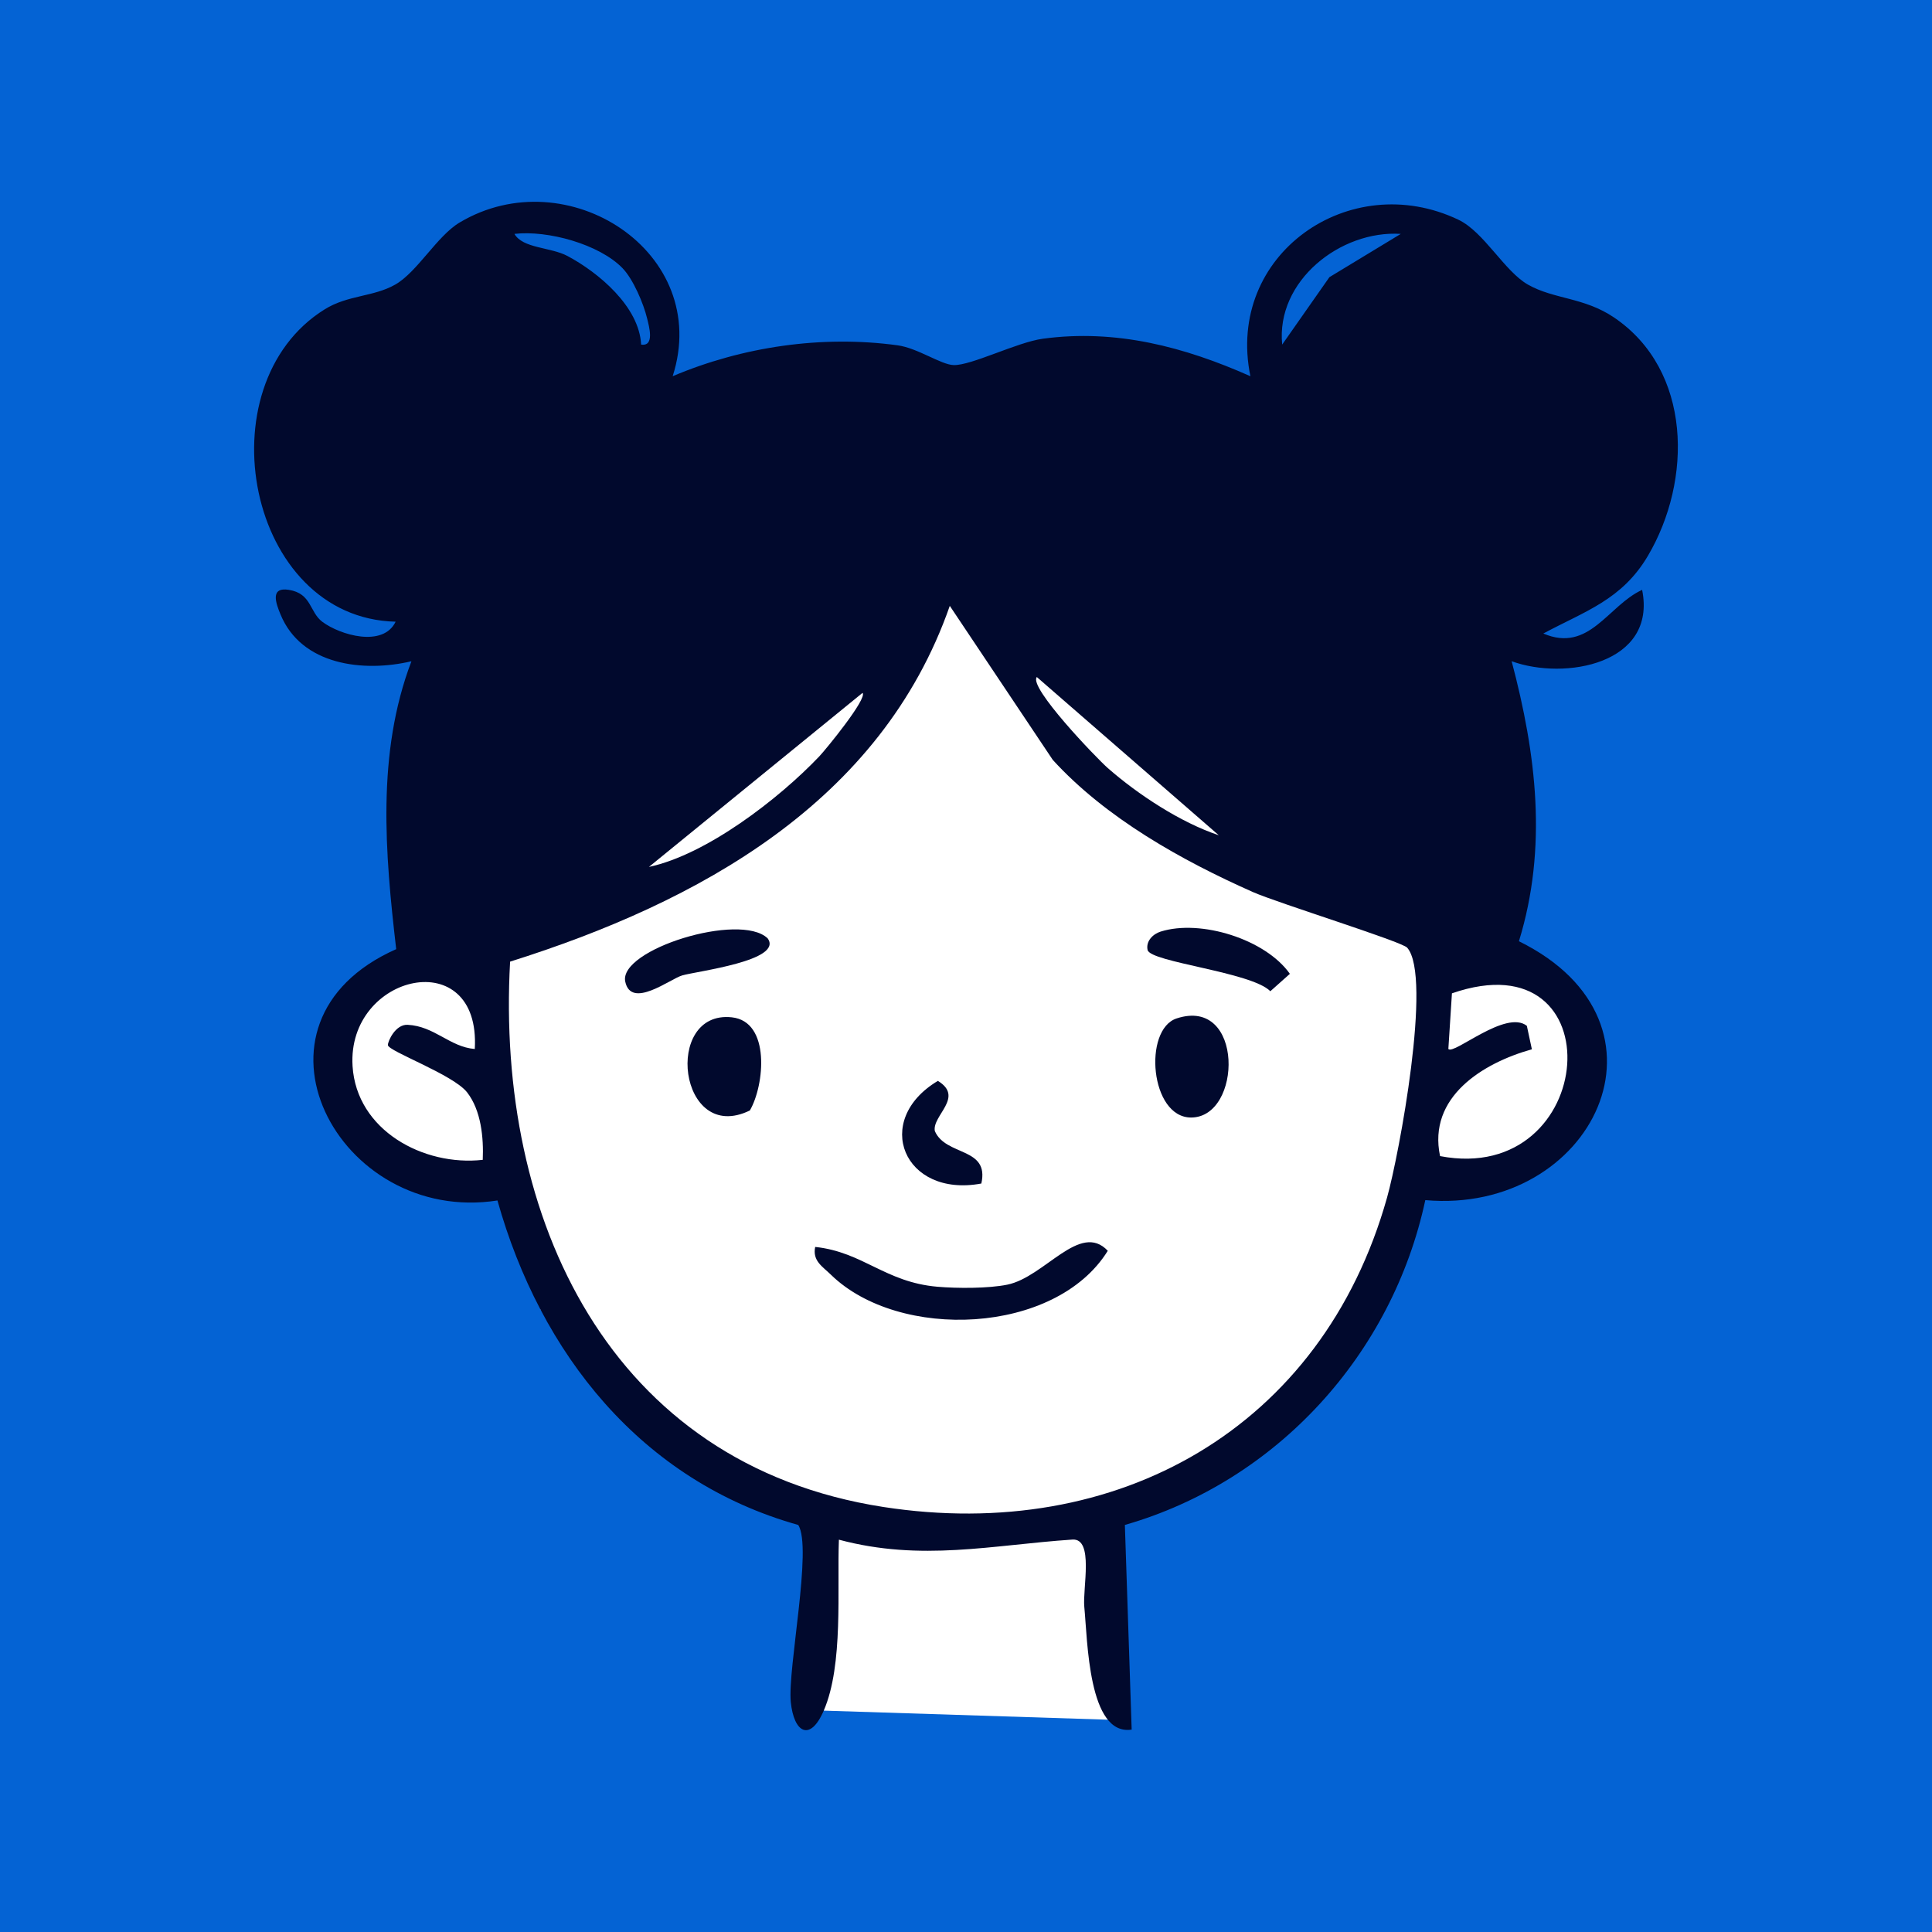
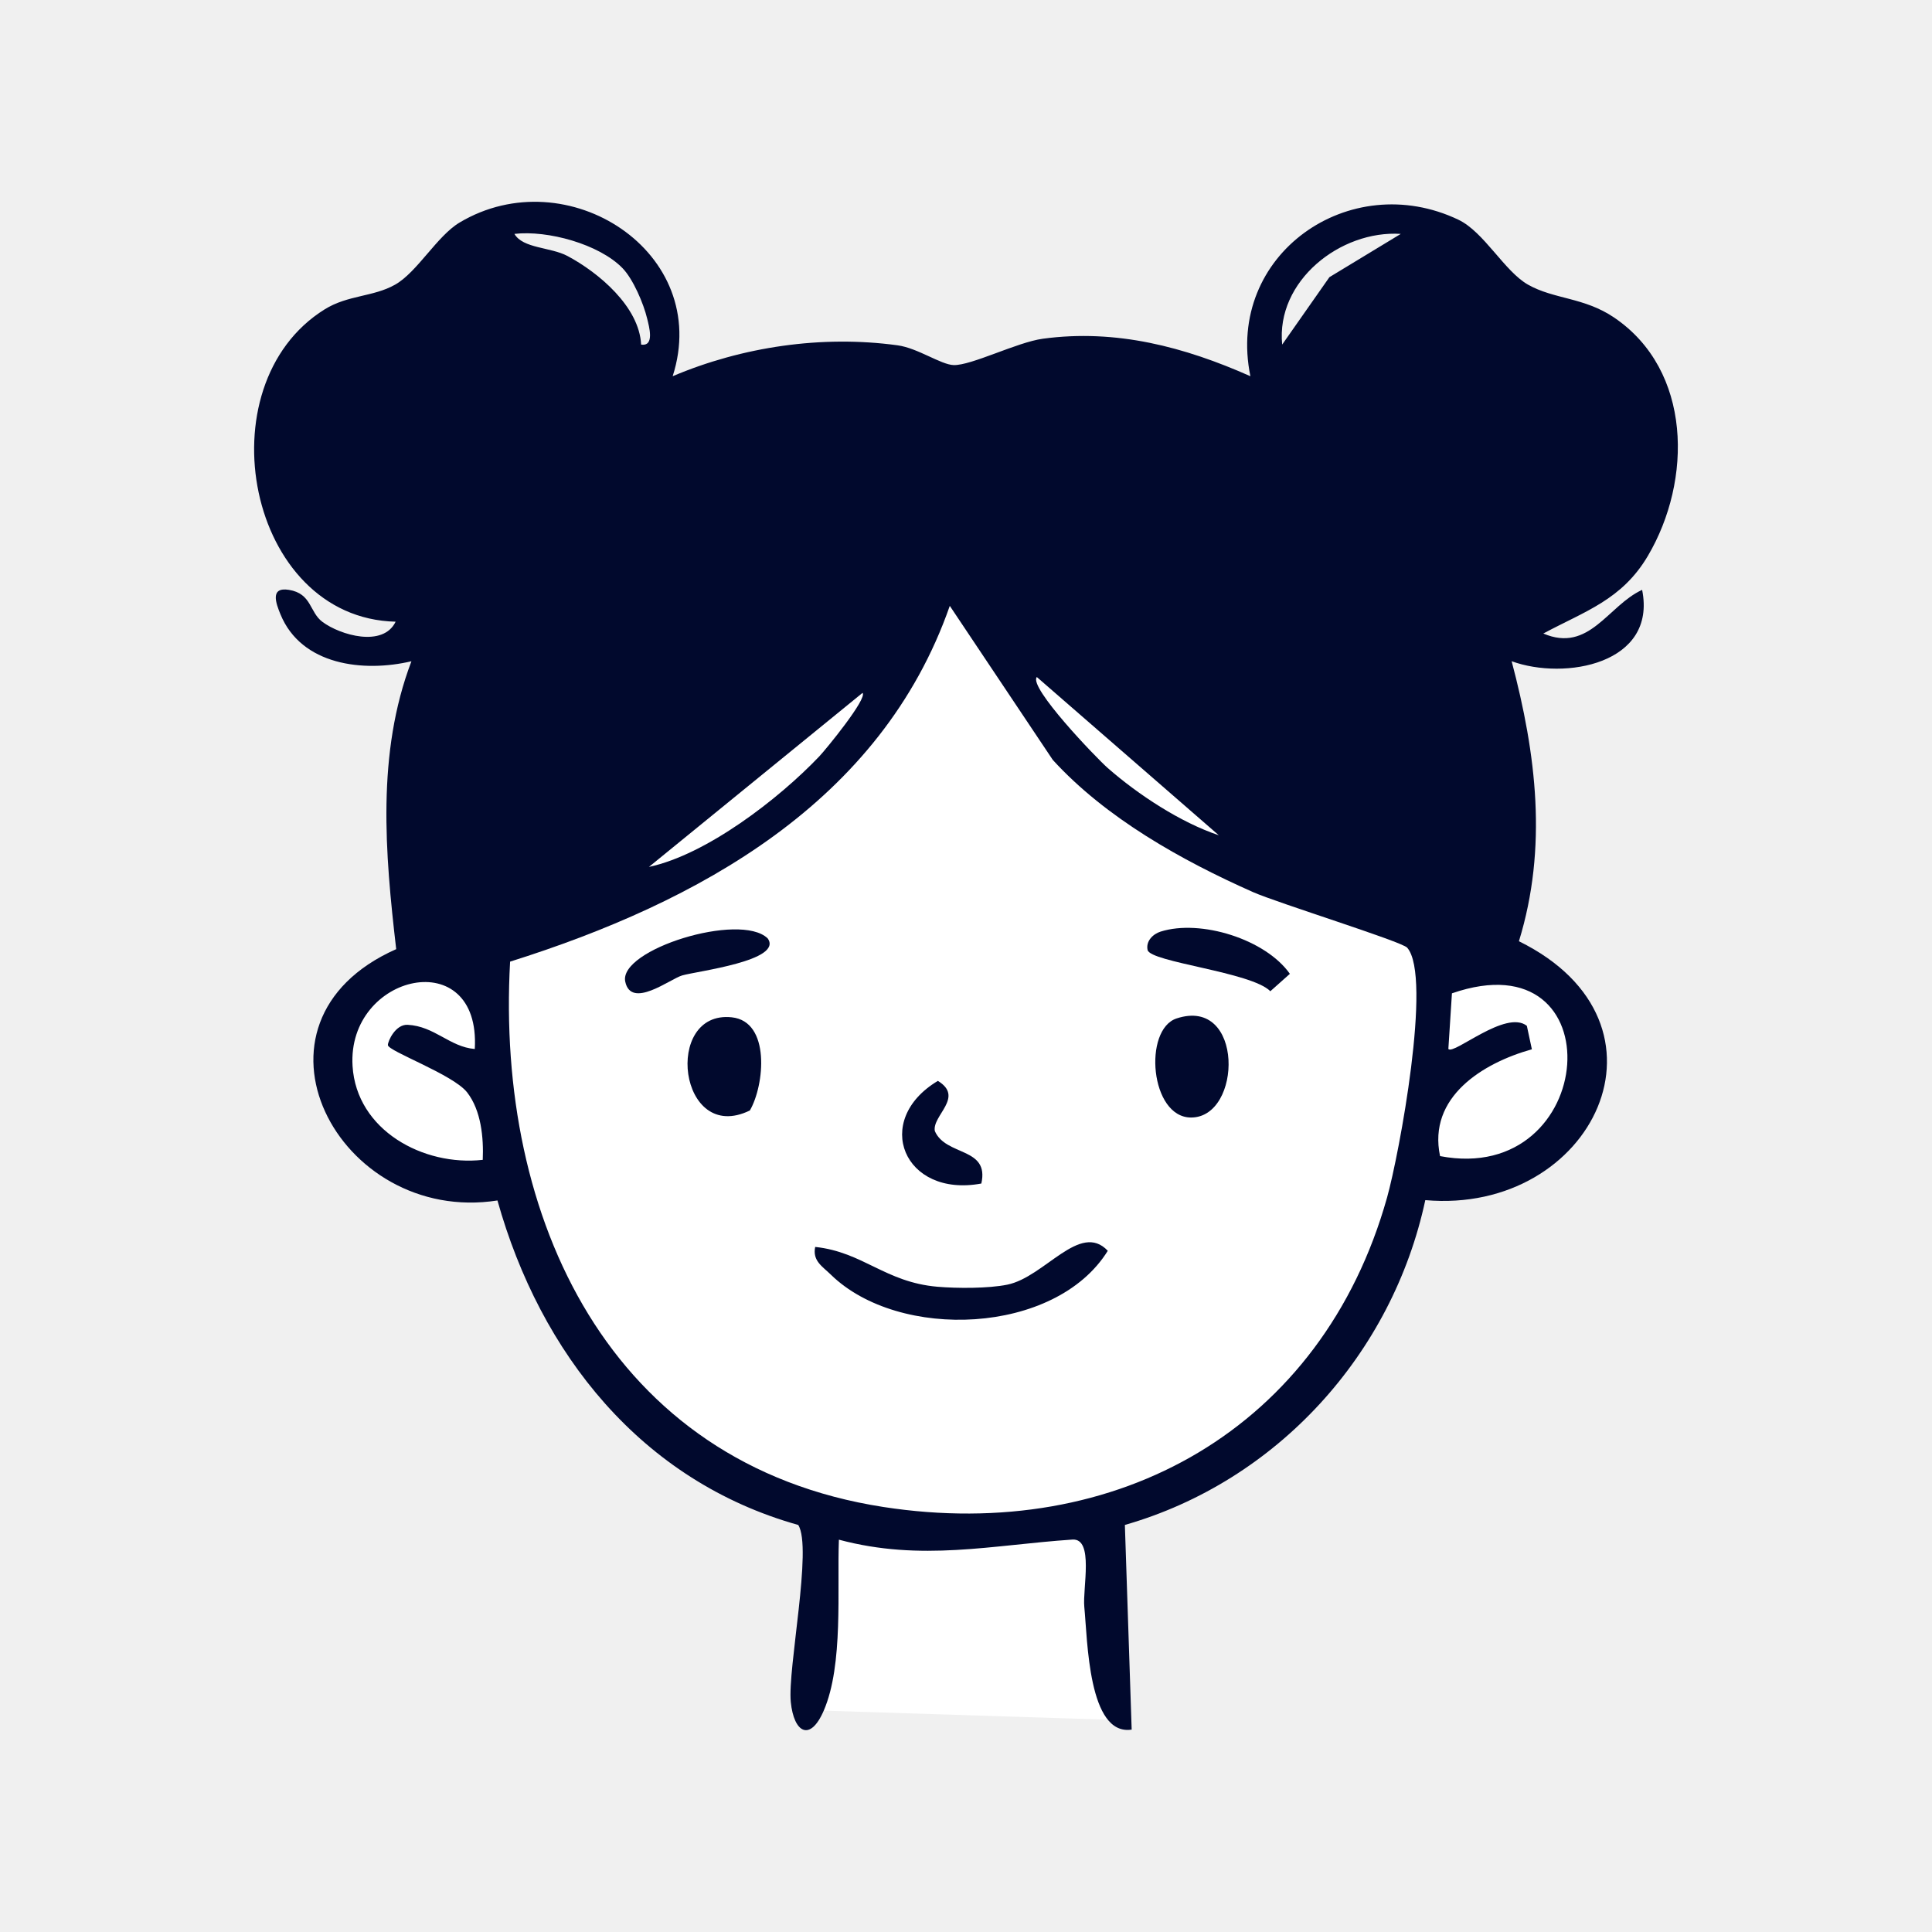
<svg xmlns="http://www.w3.org/2000/svg" id="Layer_1" data-name="Layer 1" viewBox="0 0 1080 1080">
  <defs>
    <style>
      .cls-1 {
-         fill: #0463d4;
+         fill: #fff;
      }

      .cls-2 {
-         fill: #fff;
-       }
- 
-       .cls-3 {
        fill: #01092d;
      }
    </style>
  </defs>
-   <rect class="cls-1" x="-19.64" y="-29.71" width="1114.56" height="1139.67" />
-   <g>
-     <polygon class="cls-2" points="284.48 653.86 243.8 657.61 196.98 624.7 185.48 588.04 211.4 545.63 284.48 525.85 384.33 450.32 504.28 362.36 537.34 314.18 703.88 482.77 791.78 521.01 804 540 863.72 545.63 887.48 598.87 876.2 630.47 840.1 656.34 791.78 656.34 760.04 737.76 716.51 797.3 619.26 846.08 619.26 961.32 460.51 956.25 455.42 846.08 404.92 825.31 349.36 777.32 302.23 732.2 284.48 653.86" />
-     <path class="cls-3" d="M376.04,210.3c38.95-16.49,83.38-23.05,125.7-17.27,11.32,1.55,24.21,10.82,31.33,11.05,9.85.33,35.45-12.76,49.84-14.72,40.97-5.58,79.25,4.59,116.07,20.95-13.98-68.12,55.52-116.46,116.28-87.48,14.36,6.85,25.7,28.81,38.92,36.3,14.51,8.21,31.31,7.02,48.04,18.32,43.69,29.51,43.9,91.08,18.92,133.35-14.48,24.49-35.01,30.8-58.42,43.34,25.71,10.99,36.1-15.65,55.24-24.4,8.34,41.41-43.18,50.74-72.94,39.89,13.78,51.97,20.19,104.14,4.07,156.53,93.42,46.03,41.37,152.98-52.34,144.72-18.43,86.07-82.92,157.18-167.94,181.57l3.8,114.41c-24.31,3.67-24.66-50.12-26.48-68.6-1.02-10.37,5.53-38.45-6.66-37.63-44.95,3.02-84.34,12.42-130.52.06-1.06,27.79,2.61,69.88-8.46,95.54-7.61,17.64-16.7,12.42-18.43-4.74-1.88-18.65,12.23-86.48,4.15-99.03-87.73-24.62-144.16-95.86-168.13-181.39-89.11,13.91-148.92-99.53-56.6-140.49-6.23-53.65-11.09-109.5,8.52-160.94-26.69,6.32-61.57,2.35-73.25-26.31-2.42-5.93-6.03-15.33,4.74-13.6,12.81,2.06,11.43,12.44,18.72,17.88,9.98,7.45,33.96,14.44,40.95-.08-82.89-1.93-108.04-132.11-39.62-174.63,12.92-8.03,27.14-6.88,39.32-13.77,12.37-6.99,23.43-27.2,36.05-34.73,60.07-35.84,141.38,16.59,119.12,85.9ZM347.99,149.9c-13.04-13.43-41.89-21.31-60.42-19.15,4.69,8.19,20.26,7.35,29.63,12.34,17.47,9.3,40.15,28.35,41.19,49.53,7.72,1.19,4.42-10.16,3.4-14.44-2.02-8.47-7.84-22.14-13.8-28.28ZM783.05,130.75c-33.76-2.16-69.87,26.34-66.3,61.87l26.4-37.68,39.9-24.19ZM786.63,529.76c-3.03-3.44-72.56-25.03-86.18-31.07-39.96-17.73-82.27-41.4-111.93-73.89l-57.58-86.12c-38.41,109.97-140.67,165.78-245.79,198.88-8,143.17,55.25,281.14,208.73,304.86,130.68,20.19,245.24-43.88,281.5-173,6.69-23.81,25.37-123.61,11.25-139.65ZM681.31,466.91l-101.71-88.44c-4.91,5.51,33.39,45.39,39.72,50.93,16.79,14.71,40.66,30.42,61.99,37.51ZM362.76,484.61c32.12-6.84,72.55-37.95,95.23-61.79,3.54-3.72,27.05-32.39,24.18-35.5l-119.41,97.29ZM853.52,573.45l2.81,13.11c-27.53,7.69-58.29,26.72-51.33,59.71,88.7,16.97,98.58-122.88,6.64-90.99l-2,31.11c3.06,3.46,32.13-22.22,43.88-12.94ZM265.41,586.39c3.42-59.23-71.49-42.17-68.33,9.52,2.2,35.96,39.67,56.17,72.78,52.45.54-12.37-.9-27.64-8.74-37.72-7.77-9.97-44.11-23.01-44.28-26.41-.1-2.11,4.21-11.7,11.01-11.36,15.09.76,23.51,12.37,37.55,13.53Z" />
-     <path class="cls-3" d="M455.7,697.04c26.83,2.86,39.06,19.75,68.36,22.26,10.98.94,28.39,1,39.01-1.16,20.95-4.25,40.64-35.47,56.19-18.94-29.22,47.1-116.83,50.44-154.79,13.35-4.75-4.64-10.37-7.69-8.78-15.51Z" />
-     <path class="cls-3" d="M419.18,620.76c-39.84,19.42-48.6-56.15-10.13-52.08,21.81,2.3,18.33,37.99,10.13,52.08Z" />
-     <path class="cls-3" d="M657.73,569.31c37.8-12.42,36.81,55.34,8.12,55.39-22.98.03-26.89-49.22-8.12-55.39Z" />
-     <path class="cls-3" d="M429.11,524.52c9.06,12.5-39.7,18.39-47.76,20.75-6.81,1.99-28.51,19.06-31.83,3.48-3.82-17.93,64.15-39.03,79.59-24.22Z" />
-     <path class="cls-3" d="M648.82,520.76c22.3-7.01,58.58,4.22,72.23,23.62l-10.93,9.73c-10.48-10.75-67.12-16.22-68.61-23.07-1.06-4.9,2.96-8.91,7.3-10.28Z" />
-     <path class="cls-3" d="M548.56,661.6c-43.34,8.08-61.26-35.29-24.28-57.38,14.99,9.16-3.33,19.34-1.7,28.05,6.13,14.19,30.63,8.8,25.99,29.34Z" />
-   </g>
+   <polygon class="cls-1" points="284.48 653.86 243.8 657.61 196.98 624.7 185.48 588.04 211.4 545.63 284.48 525.85 384.33 450.32 504.28 362.36 537.34 314.18 703.88 482.77 791.78 521.01 804 540 863.72 545.63 887.48 598.87 876.2 630.47 840.1 656.34 791.78 656.34 760.04 737.76 716.51 797.3 619.26 846.08 619.26 961.32 460.51 956.25 455.42 846.08 404.92 825.31 349.36 777.32 302.23 732.2 284.48 653.86" />
+   <path class="cls-2" d="M376.04,210.3c38.95-16.49,83.38-23.05,125.7-17.27,11.32,1.55,24.21,10.82,31.33,11.05,9.85.33,35.45-12.76,49.84-14.72,40.97-5.58,79.25,4.59,116.07,20.95-13.98-68.12,55.52-116.46,116.28-87.48,14.36,6.85,25.7,28.81,38.92,36.3,14.51,8.21,31.31,7.02,48.04,18.32,43.69,29.51,43.9,91.08,18.92,133.35-14.48,24.49-35.01,30.8-58.42,43.34,25.71,10.99,36.1-15.65,55.24-24.4,8.34,41.41-43.18,50.74-72.94,39.89,13.78,51.97,20.19,104.14,4.07,156.53,93.42,46.03,41.37,152.98-52.34,144.72-18.43,86.07-82.92,157.18-167.94,181.57l3.8,114.41c-24.31,3.67-24.66-50.12-26.48-68.6-1.02-10.37,5.53-38.45-6.66-37.63-44.95,3.02-84.34,12.42-130.52.06-1.06,27.79,2.61,69.88-8.46,95.54-7.61,17.64-16.7,12.42-18.43-4.74-1.88-18.65,12.23-86.48,4.15-99.03-87.73-24.62-144.16-95.86-168.13-181.39-89.11,13.91-148.92-99.53-56.6-140.49-6.23-53.65-11.09-109.5,8.52-160.94-26.69,6.32-61.57,2.35-73.25-26.31-2.42-5.93-6.03-15.33,4.74-13.6,12.81,2.06,11.43,12.44,18.72,17.88,9.98,7.45,33.96,14.44,40.95-.08-82.89-1.93-108.04-132.11-39.62-174.63,12.92-8.03,27.14-6.88,39.32-13.77,12.37-6.99,23.43-27.2,36.05-34.73,60.07-35.84,141.38,16.59,119.12,85.9ZM347.99,149.9c-13.04-13.43-41.89-21.31-60.42-19.15,4.69,8.19,20.26,7.35,29.63,12.34,17.47,9.3,40.15,28.35,41.19,49.53,7.72,1.19,4.42-10.16,3.4-14.44-2.02-8.47-7.84-22.14-13.8-28.28ZM783.05,130.75c-33.76-2.16-69.87,26.34-66.3,61.87l26.4-37.68,39.9-24.19ZM786.63,529.76c-3.03-3.44-72.56-25.03-86.18-31.07-39.96-17.73-82.27-41.4-111.93-73.89l-57.58-86.12c-38.41,109.97-140.67,165.78-245.79,198.88-8,143.17,55.25,281.14,208.73,304.86,130.68,20.19,245.24-43.88,281.5-173,6.69-23.81,25.37-123.61,11.25-139.65ZM681.31,466.91l-101.71-88.44c-4.91,5.51,33.39,45.39,39.72,50.93,16.79,14.71,40.66,30.42,61.99,37.51ZM362.76,484.61c32.12-6.84,72.55-37.95,95.23-61.79,3.54-3.72,27.05-32.39,24.18-35.5l-119.41,97.29ZM853.52,573.45l2.81,13.11c-27.53,7.69-58.29,26.72-51.33,59.71,88.7,16.97,98.58-122.88,6.64-90.99l-2,31.11c3.06,3.46,32.13-22.22,43.88-12.94ZM265.41,586.39c3.42-59.23-71.49-42.17-68.33,9.52,2.2,35.96,39.67,56.17,72.78,52.45.54-12.37-.9-27.64-8.74-37.72-7.77-9.97-44.11-23.01-44.28-26.41-.1-2.11,4.21-11.7,11.01-11.36,15.09.76,23.51,12.37,37.55,13.53Z" />
+   <path class="cls-2" d="M455.7,697.04c26.83,2.86,39.06,19.75,68.36,22.26,10.98.94,28.39,1,39.01-1.16,20.95-4.25,40.64-35.47,56.19-18.94-29.22,47.1-116.83,50.44-154.79,13.35-4.75-4.64-10.37-7.69-8.78-15.51Z" />
+   <path class="cls-2" d="M419.18,620.76c-39.84,19.42-48.6-56.15-10.13-52.08,21.81,2.3,18.33,37.99,10.13,52.08Z" />
+   <path class="cls-2" d="M657.73,569.31c37.8-12.42,36.81,55.34,8.12,55.39-22.98.03-26.89-49.22-8.12-55.39Z" />
+   <path class="cls-2" d="M429.11,524.52c9.06,12.5-39.7,18.39-47.76,20.75-6.81,1.99-28.51,19.06-31.83,3.48-3.82-17.93,64.15-39.03,79.59-24.22Z" />
+   <path class="cls-2" d="M648.82,520.76c22.3-7.01,58.58,4.22,72.23,23.62l-10.93,9.73c-10.48-10.75-67.12-16.22-68.61-23.07-1.06-4.9,2.96-8.91,7.3-10.28Z" />
+   <path class="cls-2" d="M548.56,661.6c-43.34,8.08-61.26-35.29-24.28-57.38,14.99,9.16-3.33,19.34-1.7,28.05,6.13,14.19,30.63,8.8,25.99,29.34Z" />
</svg>
